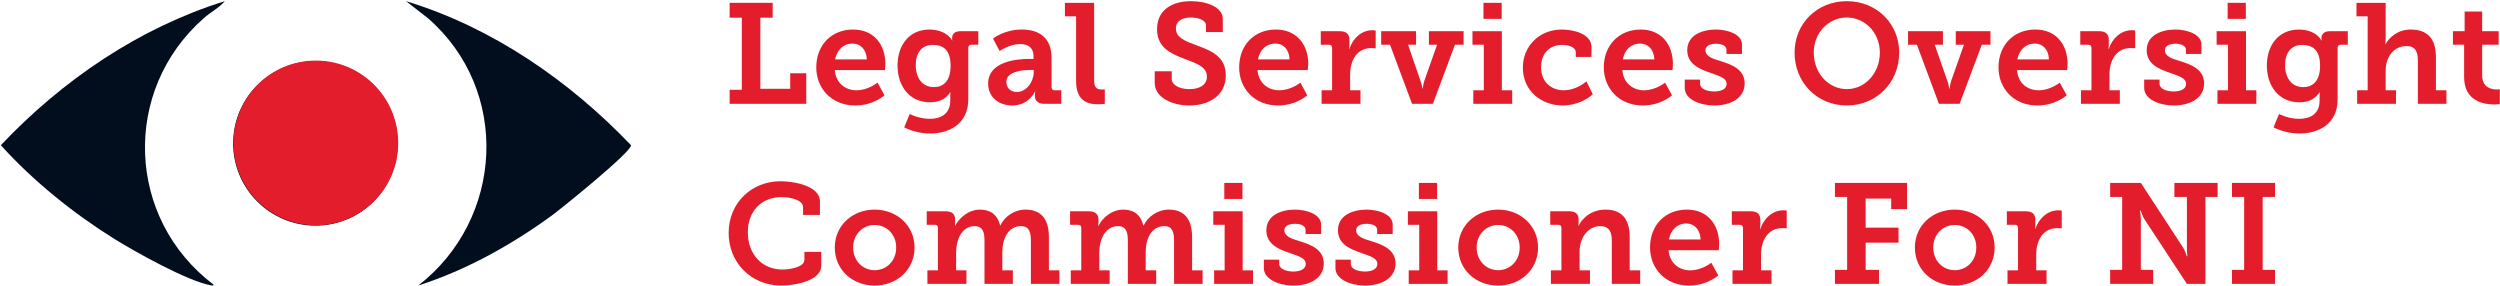
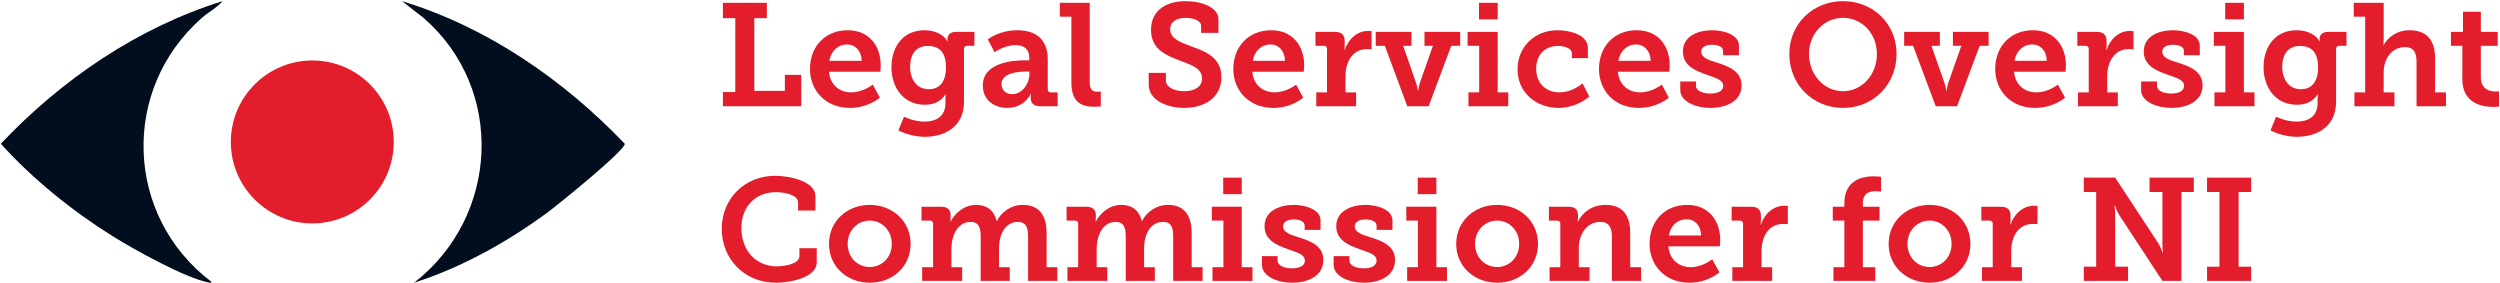
- <svg xmlns="http://www.w3.org/2000/svg" version="1.2" viewBox="0 0 1498 171" width="1498" height="171">
+ <svg xmlns="http://www.w3.org/2000/svg" version="1.2" viewBox="0 0 1513 171" width="1513" height="171">
  <style>.a{fill:#020e1d}.b{fill:#e31d2c}</style>
  <path class="a" d="m134.7 0.7c-3.5 4.1-8.6 6.6-12.6 10.2-49.3 43.4-46.4 120.1 5.8 159.6 0.2 0.8-0.9 0.6-1.4 0.5-13.8-2.4-45.2-19.9-57.9-27.8-24.6-15.3-48.8-34.8-68.1-56.2 36.8-38.9 82.8-70.3 134.2-86.3z" />
  <path class="a" d="m250.6 171.1c51.3-39.7 55.5-117 5.8-160.2l-13.1-10.2c51.6 15.7 97.8 47.6 134.8 86.3 0.6 3.8-41.3 37.6-47.4 42.1-24.3 17.7-51.4 32.8-80.1 42z" />
-   <path class="a" d="m238.3 85.9c0 27.2-22 49.3-49.3 49.3-27.2 0-49.3-22.1-49.3-49.3 0-27.2 22.1-49.3 49.3-49.3 27.3 0 49.3 22.1 49.3 49.3z" />
-   <path class="b" d="m189.3 135c-27.3 0-49.4-22.1-49.4-49.3 0-27.3 22.1-49.4 49.4-49.4 27.2 0 49.3 22.1 49.3 49.4 0 27.2-22.1 49.3-49.3 49.3z" />
-   <path class="b" d="m437.2 1.7v8.9h7.3v43.2h-7.3v8.4h45.9v-18.3h-9.6v9.3h-17.9v-42.6h7.4v-8.9z" />
-   <path fill-rule="evenodd" class="b" d="m511.2 17.7c12.5 0 19.3 9.1 19.3 20.6 0 1.3-0.2 3.7-0.2 3.7h-30.1c0.7 8 6.5 12.1 13 12.1 7.1 0 12.6-4.6 12.6-4.6l4.2 7.6c0 0-6.6 6.1-17.5 6.1-14.4 0-23.4-10.4-23.4-22.8 0-13.3 9-22.7 22.1-22.7zm8.2 17.9c-0.2-6-3.9-9.5-8.5-9.5-5.5 0-9.4 3.8-10.5 9.5z" />
-   <path fill-rule="evenodd" class="b" d="m557.1 71.2c6.6 0 12.3-2.9 12.3-10.9v-2.7c0-1.1 0.1-2.3 0.1-2.3h-0.1c-2.6 3.8-6.3 6-12.1 6-12.6 0-19.5-10-19.5-22 0-11.9 6.7-21.6 19.2-21.6 5.2 0 11.1 2 13.5 6.6h0.1c0 0-0.1-0.6-0.1-1.5 0-2.3 1.5-4.1 4.9-4.1h10.8v8.1h-4.1c-1.1 0-1.9 0.6-1.9 1.7v31c0 14.9-11.6 20.5-22.9 20.5-5.5 0-11.3-1.5-15.5-3.7l3.3-8c0 0 5.4 2.9 12 2.9zm12.5-31.8c0-9.9-4.9-12.5-10.7-12.5-6.6 0-10.2 4.8-10.2 12.1 0 7.6 3.9 13.2 10.9 13.2 5.1 0 10-3 10-12.8z" />
-   <path fill-rule="evenodd" class="b" d="m616.6 35.3h2.7v-1.4c0-5.6-3.5-7.5-8-7.5-6.5 0-12.3 4.2-12.3 4.2l-4-7.5c0 0 6.7-5.4 17.2-5.4 11.7 0 17.9 6 17.9 17.1v17.4c0 1.3 0.7 1.9 1.9 1.9h3.9v8.1h-10.2c-4 0-5.6-2.2-5.6-4.6v-0.5c0-1.4 0.3-2.3 0.3-2.3h-0.2c0 0-3.6 8.4-13.7 8.4-7.4 0-14.4-4.4-14.4-13.2 0-13.3 17.5-14.7 24.5-14.7zm-7.3 19.8c5.9 0 10.1-6.3 10.1-11.8v-1.4h-1.8c-4.3 0-14.6 0.7-14.6 7.2 0 3.3 2.3 6 6.3 6z" />
-   <path class="b" d="m644.8 9.8h-6.7v-8.1h17.5v46c0 3.9 0.8 5.9 4.4 5.9 1.2 0 2 0 2 0v8.6c0 0-1.7 0.3-3.9 0.3-6.9 0-13.3-2.3-13.3-14.1z" />
-   <path class="b" d="m702.1 42.7v4.5c0 3.9 4.9 6.2 10.6 6.2 6.2 0 10.5-2.6 10.5-7.5 0-6.1-6.9-8.1-13.9-10.8-8.1-3.1-16-6.8-16-17.6 0-12.2 9.9-16.8 20.3-16.8 9.5 0 19.1 3.6 19.1 10.6v7.9h-10.1v-4.1c0-3-4.5-4.6-9-4.6-5 0-9 2-9 6.6 0 5.5 5.6 7.5 11.9 9.9 9 3.2 18 6.8 18 18.1 0 12.4-10.4 18.1-21.8 18.1-10 0-20.8-4.5-20.8-13.6v-6.9z" />
-   <path fill-rule="evenodd" class="b" d="m764.5 17.7c12.5 0 19.4 9.1 19.4 20.6 0 1.3-0.3 3.7-0.3 3.7h-30.1c0.7 8 6.5 12.1 13.1 12.1 7 0 12.6-4.6 12.6-4.6l4.1 7.6c0 0-6.6 6.1-17.5 6.1-14.4 0-23.3-10.4-23.3-22.8 0-13.3 9-22.7 22-22.7zm8.2 17.9c-0.2-6-3.8-9.5-8.4-9.5-5.6 0-9.5 3.8-10.5 9.5z" />
-   <path class="b" d="m791.9 54.1h6.3v-25.4c0-1.2-0.7-1.9-1.9-1.9h-4.9v-8.1h11.4c3.8 0 5.8 1.6 5.8 5.3v2.6c0 1.6-0.2 2.7-0.2 2.7h0.2c1.9-6.2 7.1-11.2 13.8-11.2 1 0 1.9 0.2 1.9 0.2v10.6c0 0-1.1-0.1-2.6-0.1-8.8 0-12.7 7.6-12.7 15.8v9.5h6.2v8.1h-23.3z" />
-   <path class="b" d="m827.6 18.7h20.9v8.1h-4.8l7.4 21.5c0.9 2.2 1.2 4.8 1.2 4.8h0.2c0 0 0.3-2.6 1-4.8l7.6-21.5h-4.9v-8.1h20.8v8.1h-5.2l-13.2 35.4h-12.5l-13.2-35.4h-5.3z" />
-   <path class="b" d="m882.3 18.7v8.1h6.8v27.3h-6.3v8.1h23.3v-8.1h-6.2v-35.4zm6.6-7.4h10.9v-9.6h-10.9z" />
-   <path class="b" d="m935.8 17.7c7.3 0 17.8 2.7 17.8 10.4v6h-9.4v-2.9c0-2.9-4.4-4.3-8-4.3-8 0-12.8 5.4-12.8 13.4 0 8.9 6.2 13.8 13.6 13.8 6.2 0 11.2-3.4 13.6-5.3l3.8 7.7c-3 2.8-9.7 6.7-18 6.7-12.7 0-23.9-8.6-23.9-22.7 0-12.9 9.9-22.8 23.3-22.8z" />
-   <path fill-rule="evenodd" class="b" d="m983.1 17.7c12.5 0 19.3 9.1 19.3 20.6 0 1.3-0.2 3.7-0.2 3.7h-30.1c0.7 8 6.5 12.1 13 12.1 7.1 0 12.6-4.6 12.6-4.6l4.2 7.6c0 0-6.6 6.1-17.5 6.1-14.4 0-23.4-10.4-23.4-22.8 0-13.3 9.1-22.7 22.1-22.7zm8.2 17.9c-0.2-6-3.9-9.5-8.5-9.5-5.5 0-9.4 3.8-10.4 9.5z" />
-   <path class="b" d="m1009.5 47.7h9.2v2.5c0 3 4 4.6 8.5 4.6 4.4 0 7.4-1.6 7.4-4.5 0-3.6-4.1-4.6-9.8-6.7-6.4-2.2-13.8-5.2-13.8-13.5 0-9.2 9.2-12.4 17.2-12.4 6.3 0 15.6 2.5 15.6 9v5.6h-9.3v-2.5c0-2.2-2.5-3.6-6.3-3.6-3.4 0-6.3 1.2-6.3 3.9 0 3.6 4.2 5.1 9.1 6.5 6.6 2.1 14.4 4.9 14.4 13.4 0 8.8-8.3 13.2-18.3 13.2-7.9 0-17.6-3.4-17.6-10.5z" />
-   <path fill-rule="evenodd" class="b" d="m1106.6 0.7c17.9 0 31.4 13.5 31.4 30.8 0 17.8-13.5 31.7-31.4 31.7-17.9 0-31.3-13.9-31.3-31.7 0-17.3 13.4-30.8 31.3-30.8zm0 52.7c10.9 0 19.8-9.5 19.8-21.9 0-11.9-8.9-21-19.8-21-10.9 0-19.8 9.1-19.8 21 0 12.4 8.9 21.9 19.8 21.9z" />
-   <path class="b" d="m1143.3 18.7h20.9v8.1h-4.9l7.5 21.5c0.9 2.2 1.1 4.8 1.1 4.8h0.3c0 0 0.3-2.6 1-4.8l7.6-21.5h-4.9v-8.1h20.8v8.1h-5.2l-13.3 35.4h-12.4l-13.2-35.4h-5.3z" />
-   <path fill-rule="evenodd" class="b" d="m1219.6 17.7c12.5 0 19.3 9.1 19.3 20.6 0 1.3-0.3 3.7-0.3 3.7h-30c0.6 8 6.4 12.1 13 12.1 7.1 0 12.6-4.6 12.6-4.6l4.2 7.6c0 0-6.7 6.1-17.6 6.1-14.4 0-23.3-10.4-23.3-22.8 0-13.3 9-22.7 22.1-22.7zm8.1 17.9c-0.1-6-3.8-9.5-8.4-9.5-5.5 0-9.5 3.8-10.5 9.5z" />
-   <path class="b" d="m1246.9 54.1h6.3v-25.4c0-1.2-0.7-1.9-1.9-1.9h-4.8v-8.1h11.3c3.8 0 5.8 1.6 5.8 5.3v2.6c0 1.6-0.2 2.7-0.2 2.7h0.2c2-6.2 7.2-11.2 13.8-11.2 1 0 2 0.2 2 0.2v10.6c0 0-1.2-0.1-2.7-0.1-8.8 0-12.7 7.6-12.7 15.8v9.5h6.2v8.1h-23.3z" />
-   <path class="b" d="m1284.8 47.7h9.2v2.5c0 3 4 4.6 8.5 4.6 4.4 0 7.4-1.6 7.4-4.5 0-3.6-4.1-4.6-9.8-6.7-6.4-2.2-13.8-5.2-13.8-13.5 0-9.2 9.2-12.4 17.2-12.4 6.3 0 15.6 2.5 15.6 9v5.6h-9.3v-2.5c0-2.2-2.5-3.6-6.3-3.6-3.4 0-6.3 1.2-6.3 3.9 0 3.6 4.2 5.1 9.1 6.5 6.6 2.1 14.4 4.9 14.4 13.4 0 8.8-8.3 13.2-18.3 13.2-7.9 0-17.6-3.4-17.6-10.5z" />
-   <path class="b" d="m1328.2 18.7v8.1h6.8v27.3h-6.3v8.1h23.3v-8.1h-6.2v-35.4zm6.6-7.4h10.9v-9.6h-10.9z" />
-   <path fill-rule="evenodd" class="b" d="m1377.6 71.2c6.7 0 12.3-2.9 12.3-10.9v-2.7c0-1.1 0.2-2.3 0.2-2.3h-0.2c-2.5 3.8-6.3 6-12.1 6-12.5 0-19.5-10-19.5-22 0-11.9 6.7-21.6 19.3-21.6 5.2 0 11 2 13.4 6.6h0.2c0 0-0.2-0.6-0.2-1.5 0-2.3 1.6-4.1 5-4.1h10.8v8.1h-4.2c-1.1 0-1.9 0.6-1.9 1.7v31c0 14.9-11.5 20.5-22.9 20.5-5.4 0-11.2-1.5-15.5-3.7l3.3-8c0 0 5.4 2.9 12 2.9zm12.6-31.8c0-9.9-5-12.5-10.8-12.5-6.5 0-10.2 4.8-10.2 12.1 0 7.6 3.9 13.2 10.9 13.2 5.1 0 10.1-3 10.1-12.8z" />
-   <path class="b" d="m1412.4 54.1h6.3v-44.3h-6.7v-8.1h17.5v21.1c0 2.1-0.2 3.7-0.2 3.7h0.1c2.2-4.2 7.5-8.8 15-8.8 9.7 0 15.2 5 15.2 16.5v19.9h6.3v8.1h-17.1v-25.8c0-5.2-1.4-8.8-6.8-8.8-7.7 0-12.5 6.6-12.5 14.6v11.9h6.2v8.1h-23.3z" />
-   <path class="b" d="m1476.5 26.8h-6.7v-8.1h7v-11.8h10.5v11.8h9.9v8.1h-9.9v18.3c0 7.4 5.6 8.5 8.7 8.5 1.2 0 1.9-0.1 1.9-0.1v8.8c0 0-1.3 0.3-3.3 0.3-6.1 0-18.1-1.8-18.1-16.4z" />
-   <path class="b" d="m467.7 108.6c7.4 0 23.6 2.5 23.6 12.1v8.1h-10.1v-4.6c0-4.6-8-6.1-13-6.1-11.6 0-20.1 8.2-20.1 21 0 13.6 8.8 22.4 20.7 22.4 3.7 0 13.2-1.1 13.2-5.9v-4.7h10.1v8.3c0 9-15.6 11.9-23.9 11.9-18.3 0-31.6-13.9-31.6-31.5 0-17.9 13.6-31 31.1-31z" />
-   <path fill-rule="evenodd" class="b" d="m524.1 125.6c13.2 0 23.9 9.5 23.9 22.7 0 13.4-10.7 22.8-23.9 22.8-13.3 0-23.9-9.4-23.9-22.8 0-13.2 10.6-22.7 23.9-22.7zm0 36.3c7 0 12.9-5.5 12.9-13.6 0-8-5.9-13.5-12.9-13.5-7 0-12.9 5.5-12.9 13.5 0 8.1 5.9 13.6 12.9 13.6z" />
-   <path class="b" d="m555.7 162h6.3v-25.5c0-1.2-0.6-1.8-1.8-1.8h-4.9v-8.1h11.3c3.9 0 5.7 1.8 5.7 4.9v1.9c0 1-0.1 1.9-0.1 1.9h0.1c2.3-4.4 7.7-9.7 14.9-9.7 6 0 10.4 2.8 12.1 9.5h0.1c2.4-5.2 8.2-9.5 15.1-9.5 8.8 0 14 5.1 14 16.5v19.9h6.3v8.1h-17.1v-25.9c0-5-1-8.7-6-8.7-7.4 0-11.1 7.4-11.1 15.4v11.1h6.3v8.1h-17v-25.9c0-4.7-0.8-8.7-5.9-8.7-7.7 0-11.1 8.1-11.1 15.9v10.6h6.2v8.1h-23.4z" />
-   <path class="b" d="m641.6 162h6.3v-25.5c0-1.2-0.7-1.8-1.9-1.8h-4.8v-8.1h11.3c3.8 0 5.7 1.8 5.7 4.9v1.9c0 1-0.2 1.9-0.2 1.9h0.2c2.2-4.4 7.7-9.7 14.8-9.7 6.1 0 10.4 2.8 12.1 9.5h0.2c2.4-5.2 8.2-9.5 15.1-9.5 8.7 0 13.9 5.1 13.9 16.5v19.9h6.3v8.1h-17.1v-25.9c0-5-0.9-8.7-5.9-8.7-7.5 0-11.1 7.4-11.1 15.4v11.1h6.3v8.1h-17v-25.9c0-4.7-0.8-8.7-5.9-8.7-7.7 0-11.2 8.1-11.2 15.9v10.6h6.2v8.1h-23.3z" />
-   <path class="b" d="m727 126.6v8.1h6.8v27.3h-6.3v8.1h23.3v-8.1h-6.2v-35.4zm6.6-7.4h10.9v-9.6h-10.9z" />
-   <path class="b" d="m757.3 155.6h9.2v2.5c0 3 4 4.6 8.5 4.6 4.3 0 7.4-1.6 7.4-4.5 0-3.6-4.1-4.6-9.9-6.7-6.4-2.2-13.7-5.2-13.7-13.5 0-9.2 9.2-12.4 17.1-12.4 6.3 0 15.7 2.5 15.7 9v5.6h-9.3v-2.5c0-2.2-2.5-3.6-6.4-3.6-3.4 0-6.3 1.2-6.3 3.9 0 3.6 4.3 5.1 9.1 6.5 6.7 2.1 14.5 4.9 14.5 13.4 0 8.8-8.3 13.2-18.3 13.2-7.9 0-17.6-3.4-17.6-10.5z" />
-   <path class="b" d="m800.2 155.6h9.2v2.5c0 3 4 4.6 8.5 4.6 4.4 0 7.4-1.6 7.4-4.5 0-3.6-4.1-4.6-9.8-6.7-6.4-2.2-13.8-5.2-13.8-13.5 0-9.2 9.2-12.4 17.2-12.4 6.3 0 15.6 2.5 15.6 9v5.6h-9.3v-2.5c0-2.2-2.5-3.6-6.3-3.6-3.4 0-6.3 1.2-6.3 3.9 0 3.6 4.2 5.1 9.1 6.5 6.6 2.1 14.5 4.9 14.5 13.4 0 8.8-8.4 13.2-18.4 13.2-7.9 0-17.6-3.4-17.6-10.5z" />
-   <path class="b" d="m843.6 126.6v8.1h6.8v27.3h-6.3v8.1h23.3v-8.1h-6.2v-35.4zm6.6-7.4h10.9v-9.6h-10.9z" />
-   <path fill-rule="evenodd" class="b" d="m897.7 125.6c13.2 0 23.9 9.5 23.9 22.7 0 13.4-10.7 22.8-23.9 22.8-13.3 0-23.9-9.4-23.9-22.8 0-13.2 10.6-22.7 23.9-22.7zm0 36.3c7 0 12.9-5.5 12.9-13.6 0-8-5.9-13.5-12.9-13.5-7 0-12.9 5.5-12.9 13.5 0 8.1 5.9 13.6 12.9 13.6z" />
-   <path class="b" d="m929.3 162h6.3v-25.4c0-1.2-0.6-1.9-1.8-1.9h-4.9v-8.1h11.4c3.9 0 5.6 1.8 5.6 4.9v1.9c0 1-0.1 1.9-0.1 1.9h0.1c0.6-1.4 5.2-9.7 16.1-9.7 9.2 0 14.5 5 14.5 16.5v19.9h6.3v8.1h-17v-25.8c0-5.2-1.5-8.8-6.9-8.8-7.8 0-12.4 7.5-12.4 15.1v11.4h6.2v8.1h-23.4z" />
-   <path fill-rule="evenodd" class="b" d="m1010.8 125.6c12.5 0 19.3 9.1 19.3 20.6 0 1.3-0.2 3.7-0.2 3.7h-30.1c0.7 8 6.5 12.1 13 12.1 7.1 0 12.6-4.6 12.6-4.6l4.2 7.6c0 0-6.6 6.1-17.5 6.1-14.4 0-23.4-10.4-23.4-22.8 0-13.3 9-22.7 22.1-22.7zm8.2 17.9c-0.2-6-3.9-9.6-8.5-9.6-5.5 0-9.4 3.9-10.5 9.6z" />
-   <path class="b" d="m1038.1 162h6.3v-25.4c0-1.2-0.7-1.9-1.9-1.9h-4.8v-8.1h11.3c3.9 0 5.8 1.6 5.8 5.3v2.6c0 1.6-0.2 2.7-0.2 2.7h0.2c2-6.2 7.2-11.2 13.8-11.2 1 0 2 0.2 2 0.2v10.6c0 0-1.1-0.1-2.7-0.1-8.7 0-12.7 7.6-12.7 15.8v9.5h6.3v8.1h-23.4z" />
-   <path class="b" d="m1099.5 109.6v8.4h7.3v43.7h-7.3v8.4h26.4v-8.4h-8v-16.3h19.7v-9h-19.7v-17.4h15.3v6.3h9.5v-15.7z" />
-   <path fill-rule="evenodd" class="b" d="m1171.3 125.6c13.2 0 23.9 9.5 23.9 22.7 0 13.4-10.7 22.8-23.9 22.8-13.3 0-23.9-9.4-23.9-22.8 0-13.2 10.6-22.7 23.9-22.7zm0 36.3c7 0 12.9-5.5 12.9-13.6 0-8-5.9-13.5-12.9-13.5-7 0-12.9 5.5-12.9 13.5 0 8.1 5.9 13.6 12.9 13.6z" />
-   <path class="b" d="m1202.9 162h6.3v-25.4c0-1.2-0.6-1.9-1.8-1.9h-4.9v-8.1h11.3c3.9 0 5.8 1.6 5.8 5.3v2.6c0 1.6-0.1 2.7-0.1 2.7h0.1c2-6.2 7.2-11.2 13.8-11.2 1.1 0 2 0.2 2 0.2v10.6c0 0-1.1-0.1-2.7-0.1-8.7 0-12.6 7.6-12.6 15.8v9.5h6.2v8.1h-23.4z" />
-   <path class="b" d="m1264.4 161.7h7.2v-43.7h-7.2v-8.4h18.4l25.4 38.9c1.2 2 2.2 5.1 2.2 5.1h0.3c0 0-0.4-3.5-0.3-5.7v-29.9h-7.5v-8.4h25.9v8.4h-7.3v52.1h-11.1l-25.5-38.8c-1.2-2-2.2-5.1-2.2-5.1h-0.4c0 0 0.5 3.4 0.5 5.6v29.9h7.4v8.4h-25.8z" />
-   <path class="b" d="m1337.4 109.6v8.4h7.3v43.7h-7.3v8.4h25.8v-8.4h-7.4v-43.7h7.4v-8.4z" />
+   <path class="b" d="m238.3 85.9c0 27.2-22 49.3-49.3 49.3-27.2 0-49.3-22.1-49.3-49.3 0-27.2 22.1-49.3 49.3-49.3 27.3 0 49.3 22.1 49.3 49.3z" />
+   <path class="b" d="m437.5 55.7h7.5v-44.7h-7.5v-9.3h26.6v9.3h-7.6v44h18.5v-9.7h9.9v19h-47.4z" />
+   <path fill-rule="evenodd" class="b" d="m513 18.3c13 0 20 9.4 20 21.3 0 1.3-0.2 3.8-0.2 3.8h-31.1c0.7 8.3 6.7 12.5 13.4 12.5 7.3 0 13.1-4.7 13.1-4.7l4.3 7.9c0 0-6.9 6.2-18.2 6.2-14.8 0-24.1-10.7-24.1-23.5 0-13.8 9.3-23.5 22.8-23.5zm8.5 18.5c-0.2-6.2-4-9.9-8.7-9.9-5.8 0-9.8 4-10.9 9.9z" />
+   <path fill-rule="evenodd" class="b" d="m559.5 73.6c6.9 0 12.7-3 12.7-11.3v-2.8c0-1 0.2-2.4 0.2-2.4h-0.2c-2.6 4-6.5 6.3-12.5 6.3-12.9 0-20.2-10.4-20.2-22.7 0-12.4 7-22.4 20-22.4 5.3 0 11.4 2 13.9 6.8h0.2c0 0-0.2-0.6-0.2-1.5 0-2.4 1.6-4.3 5.1-4.3h11.2v8.4h-4.3c-1.2 0-2 0.6-2 1.8v32.1c0 15.4-12 21.2-23.7 21.2-5.6 0-11.6-1.6-16-3.9l3.4-8.3c0 0 5.6 3 12.4 3zm13-32.8c0-10.3-5.1-13-11.1-13-6.8 0-10.6 4.9-10.6 12.5 0 7.9 4.1 13.7 11.3 13.7 5.3 0 10.4-3.1 10.4-13.2z" />
+   <path fill-rule="evenodd" class="b" d="m620.1 36.5h2.8v-1.5c0-5.7-3.6-7.7-8.3-7.7-6.7 0-12.7 4.3-12.7 4.3l-4.1-7.8c0 0 6.9-5.5 17.8-5.5 12.1 0 18.5 6.2 18.5 17.7v18c0 1.3 0.7 1.9 1.9 1.9h4.1v8.4h-10.6c-4.1 0-5.7-2.2-5.7-4.8v-0.5c0-1.4 0.2-2.3 0.2-2.3h-0.1c0 0-3.8 8.6-14.2 8.6-7.7 0-14.9-4.4-14.9-13.6 0-13.8 18.1-15.2 25.3-15.2zm-7.5 20.5c6.1 0 10.4-6.5 10.4-12.2v-1.5h-1.9c-4.4 0-15 0.7-15 7.5 0 3.4 2.3 6.2 6.5 6.2z" />
+   <path class="b" d="m648.4 10.1h-7v-8.4h18.1v47.6c0 4.1 0.8 6.2 4.6 6.2 1.2 0 2.1-0.1 2.1-0.1v9c0 0-1.9 0.2-4.1 0.2-7.1 0-13.7-2.3-13.7-14.6z" />
+   <path class="b" d="m705.6 44.1v4.7c0 4 5.2 6.4 11.1 6.4 6.3 0 10.8-2.7 10.8-7.7 0-6.4-7.1-8.4-14.4-11.2-8.3-3.2-16.5-7-16.5-18.2 0-12.6 10.2-17.4 20.9-17.4 9.9 0 19.9 3.8 19.9 11v8.2h-10.5v-4.3c0-3.1-4.7-4.8-9.4-4.8-5.1 0-9.3 2.1-9.3 6.9 0 5.7 5.8 7.7 12.3 10.2 9.4 3.3 18.7 7 18.7 18.8 0 12.7-10.7 18.6-22.5 18.6-10.4 0-21.5-4.6-21.5-14.1v-7.1z" />
+   <path fill-rule="evenodd" class="b" d="m769.3 18.3c12.9 0 20 9.4 20 21.3 0 1.3-0.3 3.8-0.3 3.8h-31.1c0.7 8.3 6.7 12.5 13.5 12.5 7.3 0 13-4.7 13-4.7l4.3 7.9c0 0-6.8 6.2-18.1 6.2-14.9 0-24.2-10.7-24.2-23.5 0-13.8 9.4-23.5 22.9-23.5zm8.4 18.5c-0.2-6.2-3.9-9.9-8.7-9.9-5.7 0-9.8 4-10.8 9.9z" />
+   <path class="b" d="m796.6 55.9h6.5v-26.2c0-1.3-0.7-2-1.9-2h-5.1v-8.4h11.8c3.9 0 5.9 1.7 5.9 5.5v2.7c0 1.6-0.1 2.8-0.1 2.8h0.1c2.1-6.5 7.4-11.6 14.3-11.6 1.1 0 2 0.2 2 0.2v11c0 0-1.1-0.2-2.7-0.2-9.1 0-13.1 8-13.1 16.4v9.8h6.4v8.4h-24.1z" />
+   <path class="b" d="m832.6 19.3h21.6v8.4h-5l7.7 22.2c0.9 2.3 1.2 5 1.2 5h0.2c0 0 0.3-2.7 1.1-5l7.8-22.2h-5.1v-8.4h21.6v8.4h-5.4l-13.7 36.6h-12.9l-13.6-36.6h-5.5z" />
+   <path class="b" d="m888.7 55.9h6.5v-28.2h-7v-8.4h18.2v36.6h6.4v8.4h-24.1zm6.4-54.2h11.3v10h-11.3z" />
+   <path class="b" d="m942.6 18.3c7.5 0 18.4 2.8 18.4 10.7v6.2h-9.7v-3c0-3-4.6-4.4-8.4-4.4-8.2 0-13.2 5.6-13.2 13.8 0 9.3 6.4 14.3 14.1 14.3 6.4 0 11.6-3.5 14-5.4l4 7.9c-3.1 2.9-10.1 6.9-18.6 6.9-13.1 0-24.8-8.9-24.8-23.4 0-13.4 10.3-23.6 24.2-23.6z" />
+   <path fill-rule="evenodd" class="b" d="m990.5 18.3c13 0 20 9.4 20 21.3 0 1.3-0.2 3.8-0.2 3.8h-31.2c0.8 8.3 6.7 12.5 13.5 12.5 7.3 0 13.1-4.7 13.1-4.7l4.3 7.9c0 0-6.9 6.2-18.2 6.2-14.9 0-24.1-10.7-24.1-23.5 0-13.8 9.3-23.5 22.8-23.5zm8.5 18.5c-0.2-6.2-4-9.9-8.7-9.9-5.8 0-9.8 4-10.9 9.9z" />
+   <path class="b" d="m1016.9 49.3h9.5v2.7c0 3 4.1 4.6 8.8 4.6 4.5 0 7.7-1.6 7.7-4.6 0-3.7-4.3-4.7-10.3-6.9-6.6-2.3-14.1-5.4-14.1-13.9 0-9.6 9.5-12.9 17.7-12.9 6.5 0 16.2 2.5 16.2 9.3v5.8h-9.6v-2.6c0-2.3-2.7-3.7-6.6-3.7-3.6 0-6.6 1.2-6.6 4.1 0 3.7 4.4 5.2 9.5 6.7 6.8 2.2 14.9 5 14.9 13.8 0 9.1-8.6 13.6-18.9 13.6-8.2 0-18.2-3.5-18.2-10.8z" />
+   <path fill-rule="evenodd" class="b" d="m1115.4 0.7c18.5 0 32.4 14 32.4 31.9 0 18.4-13.9 32.7-32.4 32.7-18.5 0-32.5-14.3-32.5-32.7 0-17.9 14-31.9 32.5-31.9zm0 54.5c11.3 0 20.5-9.8 20.5-22.6 0-12.4-9.2-21.8-20.5-21.8-11.3 0-20.6 9.4-20.6 21.8 0 12.8 9.3 22.6 20.6 22.6z" />
+   <path class="b" d="m1152.4 19.3h21.6v8.4h-5.1l7.8 22.2c0.9 2.3 1.1 5 1.1 5h0.3c0 0 0.3-2.7 1.1-5l7.8-22.2h-5.1v-8.4h21.6v8.4h-5.4l-13.7 36.6h-12.9l-13.7-36.6h-5.4z" />
+   <path fill-rule="evenodd" class="b" d="m1230.3 18.3c12.9 0 20 9.4 20 21.3 0 1.3-0.3 3.8-0.3 3.8h-31.1c0.7 8.3 6.7 12.5 13.5 12.5 7.3 0 13-4.7 13-4.7l4.4 7.9c0 0-6.9 6.2-18.2 6.2-14.9 0-24.1-10.7-24.1-23.5 0-13.8 9.3-23.5 22.8-23.5zm8.4 18.5c-0.1-6.2-3.9-9.9-8.7-9.9-5.7 0-9.8 4-10.8 9.9z" />
+   <path class="b" d="m1257.6 55.9h6.5v-26.2c0-1.3-0.7-2-1.9-2h-5v-8.4h11.7c3.9 0 6 1.7 6 5.5v2.7c0 1.6-0.2 2.8-0.2 2.8h0.2c2-6.5 7.4-11.6 14.2-11.6 1.1 0 2.1 0.2 2.1 0.2v11c0 0-1.2-0.2-2.8-0.2-9 0-13.1 8-13.1 16.4v9.8h6.4v8.4h-24.1z" />
+   <path class="b" d="m1295.8 49.3h9.6v2.7c0 3 4.1 4.6 8.8 4.6 4.5 0 7.6-1.6 7.6-4.6 0-3.7-4.2-4.7-10.2-6.9-6.6-2.3-14.2-5.4-14.2-13.9 0-9.6 9.5-12.9 17.7-12.9 6.6 0 16.2 2.5 16.2 9.3v5.8h-9.6v-2.6c0-2.3-2.6-3.7-6.6-3.7-3.5 0-6.5 1.2-6.5 4.1 0 3.7 4.4 5.2 9.4 6.7 6.9 2.2 15 5 15 13.8 0 9.1-8.6 13.6-18.9 13.6-8.2 0-18.3-3.5-18.3-10.8z" />
+   <path class="b" d="m1340.2 55.9h6.6v-28.2h-7v-8.4h18.2v36.6h6.4v8.4h-24.2zm6.5-54.2h11.3v10h-11.3z" />
+   <path fill-rule="evenodd" class="b" d="m1389.9 73.6c6.9 0 12.7-3 12.7-11.3v-2.8c0-1 0.2-2.4 0.2-2.4h-0.2c-2.6 4-6.5 6.3-12.5 6.3-12.9 0-20.2-10.4-20.2-22.7 0-12.4 7-22.4 20-22.4 5.3 0 11.4 2 13.9 6.8h0.2c0 0-0.2-0.6-0.2-1.5 0-2.4 1.6-4.3 5.1-4.3h11.2v8.4h-4.3c-1.2 0-2 0.6-2 1.8v32.1c0 15.4-12 21.2-23.7 21.2-5.6 0-11.6-1.6-16-3.9l3.4-8.3c0 0 5.6 3 12.4 3zm13-32.8c0-10.3-5.1-13-11.1-13-6.8 0-10.6 4.9-10.6 12.5 0 7.9 4.1 13.7 11.3 13.7 5.3 0 10.4-3.1 10.4-13.2z" />
+   <path class="b" d="m1424.9 55.9h6.5v-45.8h-6.9v-8.4h18.1v21.9c0 2.2-0.2 3.8-0.2 3.8h0.1c2.3-4.4 7.8-9.1 15.6-9.1 9.9 0 15.6 5.2 15.6 17.1v20.5h6.6v8.4h-17.8v-26.6c0-5.5-1.4-9.2-7-9.2-7.9 0-12.9 6.9-12.9 15.2v12.2h6.5v8.4h-24.2z" />
+   <path class="b" d="m1490.2 27.7h-6.9v-8.4h7.3v-12.2h10.8v12.2h10.2v8.4h-10.2v19c0 7.6 5.8 8.7 9 8.7 1.2 0 2-0.1 2-0.1v9.2c0 0-1.4 0.2-3.4 0.2-6.4 0-18.8-1.8-18.8-16.9z" />
+   <path class="b" d="m469.1 106.4c7.5 0 24.4 2.7 24.4 12.5v8.5h-10.5v-4.9c0-4.6-8.3-6.2-13.4-6.2-12.1 0-20.9 8.4-20.9 21.7 0 14.1 9.2 23.2 21.5 23.2 3.8 0 13.6-1.2 13.6-6.2v-4.8h10.5v8.5c0 9.4-16.2 12.4-24.8 12.4-19 0-32.7-14.4-32.7-32.6 0-18.5 14.1-32.1 32.3-32.1z" />
+   <path fill-rule="evenodd" class="b" d="m526.3 124c13.8 0 24.8 9.8 24.8 23.6 0 13.8-11 23.5-24.7 23.5-13.7 0-24.7-9.7-24.7-23.5 0-13.8 11-23.6 24.6-23.6zm0.1 37.6c7.2 0 13.3-5.7 13.3-14 0-8.3-6.1-14.1-13.3-14.1-7.3 0-13.4 5.8-13.4 14.1 0 8.3 6.1 14 13.4 14z" />
+   <path class="b" d="m558.1 161.7h6.6v-26.4c0-1.2-0.7-1.8-2-1.8h-5v-8.4h11.7c4 0 5.9 1.8 5.9 5v2c0 1-0.2 2-0.2 2h0.2c2.3-4.6 7.9-10.1 15.4-10.1 6.2 0 10.7 2.9 12.5 9.8h0.1c2.5-5.3 8.5-9.8 15.6-9.8 9.1 0 14.5 5.3 14.5 17.1v20.6h6.5v8.3h-17.7v-26.8c0-5.1-1-8.9-6.2-8.9-7.6 0-11.4 7.6-11.4 15.9v11.5h6.5v8.3h-17.6v-26.8c0-4.8-0.8-8.9-6.1-8.9-7.9 0-11.6 8.3-11.6 16.4v11h6.5v8.3h-24.2z" />
+   <path class="b" d="m646 161.7h6.5v-26.4c0-1.2-0.7-1.8-1.9-1.8h-5.1v-8.4h11.8c3.9 0 5.9 1.8 5.9 5v2c0 1-0.2 2-0.2 2h0.2c2.3-4.6 7.9-10.1 15.3-10.1 6.3 0 10.8 2.9 12.5 9.8h0.2c2.5-5.3 8.4-9.8 15.6-9.8 9.1 0 14.4 5.3 14.4 17.1v20.6h6.6v8.3h-17.8v-26.8c0-5.1-0.9-8.9-6.1-8.9-7.7 0-11.5 7.6-11.5 15.9v11.5h6.5v8.3h-17.6v-26.8c0-4.8-0.8-8.9-6.1-8.9-7.9 0-11.5 8.3-11.5 16.4v11h6.4v8.3h-24.1z" />
+   <path class="b" d="m733.8 161.7h6.6v-28.2h-7v-8.4h18.1v36.6h6.5v8.3h-24.2zm6.5-54.2h11.2v10h-11.2z" />
+   <path class="b" d="m763.7 155h9.5v2.7c0 3.1 4.2 4.7 8.8 4.7 4.5 0 7.7-1.6 7.7-4.6 0-3.8-4.2-4.8-10.2-7-6.6-2.3-14.2-5.4-14.2-13.9 0-9.5 9.5-12.9 17.7-12.9 6.5 0 16.2 2.6 16.2 9.4v5.7h-9.6v-2.6c0-2.2-2.6-3.7-6.6-3.7-3.5 0-6.5 1.3-6.5 4.1 0 3.7 4.4 5.2 9.4 6.7 6.9 2.2 15 5 15 13.8 0 9.1-8.6 13.7-19 13.7-8.1 0-18.2-3.5-18.2-10.9z" />
+   <path class="b" d="m807.1 155h9.6v2.7c0 3.1 4.1 4.7 8.8 4.7 4.5 0 7.6-1.6 7.6-4.6 0-3.8-4.2-4.8-10.2-7-6.6-2.3-14.2-5.4-14.2-13.9 0-9.5 9.6-12.9 17.7-12.9 6.6 0 16.3 2.6 16.3 9.4v5.7h-9.6v-2.6c0-2.2-2.7-3.7-6.7-3.7-3.5 0-6.5 1.3-6.5 4.1 0 3.7 4.4 5.2 9.5 6.7 6.8 2.2 14.9 5 14.9 13.8 0 9.1-8.6 13.7-18.9 13.7-8.2 0-18.3-3.5-18.3-10.9z" />
+   <path class="b" d="m851.6 161.7h6.5v-28.2h-7v-8.4h18.2v36.6h6.4v8.3h-24.1zm6.4-54.2h11.3v10h-11.3z" />
+   <path fill-rule="evenodd" class="b" d="m906 124c13.8 0 24.8 9.8 24.8 23.6 0 13.8-11 23.5-24.7 23.5-13.7 0-24.8-9.7-24.8-23.5 0-13.8 11.1-23.6 24.7-23.6zm0.1 37.6c7.2 0 13.3-5.7 13.3-14 0-8.3-6.1-14.1-13.3-14.1-7.3 0-13.4 5.8-13.4 14.1 0 8.3 6.1 14 13.4 14z" />
+   <path class="b" d="m937.8 161.7h6.5v-26.3c0-1.2-0.7-1.9-1.9-1.9h-5v-8.4h11.8c4 0 5.8 1.8 5.8 5v2c0 1-0.2 2-0.2 2h0.2c0.5-1.4 5.3-10.1 16.6-10.1 9.6 0 15 5.2 15 17.1v20.6h6.6v8.3h-17.7v-26.6c0-5.4-1.5-9.1-7.1-9.1-8.1 0-12.9 7.7-12.9 15.5v11.9h6.5v8.3h-24.2z" />
+   <path fill-rule="evenodd" class="b" d="m1021.1 124c12.9 0 20 9.5 20 21.4 0 1.3-0.3 3.7-0.3 3.7h-31.1c0.7 8.3 6.7 12.6 13.5 12.6 7.3 0 13-4.8 13-4.8l4.4 7.9c0 0-6.9 6.3-18.2 6.3-14.9 0-24.1-10.8-24.1-23.5 0-13.9 9.3-23.6 22.8-23.6zm8.4 18.5c-0.1-6.1-3.9-9.8-8.7-9.8-5.7 0-9.8 3.9-10.8 9.8z" />
+   <path class="b" d="m1048.4 161.7h6.5v-26.3c0-1.2-0.7-1.9-1.9-1.9h-5v-8.4h11.7c4 0 6 1.7 6 5.5v2.6c0 1.7-0.2 2.8-0.2 2.8h0.2c2-6.4 7.4-11.5 14.3-11.5 1 0 2 0.1 2 0.1v11.1c0 0-1.2-0.2-2.8-0.2-9 0-13.1 7.9-13.1 16.4v9.8h6.4v8.3h-24.1z" />
+   <path class="b" d="m1109.6 161.7h6.6v-28.2h-7v-8.4h7v-2c0-14.6 11.6-16.4 17.6-16.4 2.6 0 4.6 0.3 4.6 0.3v9c0 0-1.2-0.3-3.5-0.3-2.5 0-7.5 0.6-7.5 7.1v2.3h10.1v8.4h-10.1v28.2h7.5v8.3h-25.3z" />
+   <path fill-rule="evenodd" class="b" d="m1167.7 124c13.8 0 24.8 9.8 24.8 23.6 0 13.8-11 23.5-24.7 23.5-13.7 0-24.8-9.7-24.8-23.5 0-13.8 11.1-23.6 24.7-23.6zm0.1 37.6c7.2 0 13.3-5.7 13.3-14 0-8.3-6.1-14.1-13.3-14.1-7.3 0-13.4 5.8-13.4 14.1 0 8.3 6.1 14 13.4 14z" />
+   <path class="b" d="m1199.5 161.7h6.5v-26.3c0-1.2-0.7-1.9-1.9-1.9h-5v-8.4h11.7c4 0 6 1.7 6 5.5v2.6c0 1.7-0.2 2.8-0.2 2.8h0.2c2-6.4 7.4-11.5 14.3-11.5 1 0 2 0.1 2 0.1v11.1c0 0-1.2-0.2-2.7-0.2-9.1 0-13.2 7.9-13.2 16.4v9.8h6.5v8.3h-24.2z" />
+   <path class="b" d="m1261.1 161.4h7.5v-45.2h-7.5v-8.7h19l26.4 40.2c1.2 2.1 2.3 5.3 2.3 5.3h0.2c0 0-0.4-3.6-0.3-5.9v-30.9h-7.8v-8.7h26.8v8.7h-7.5v53.8h-11.5l-26.3-40.1c-1.3-2.1-2.3-5.3-2.3-5.3h-0.4c0 0 0.5 3.6 0.4 5.9v30.9h7.8v8.6h-26.8z" />
+   <path class="b" d="m1335.7 161.4h7.5v-45.2h-7.5v-8.7h26.7v8.7h-7.6v45.2h7.6v8.6h-26.7z" />
</svg>
